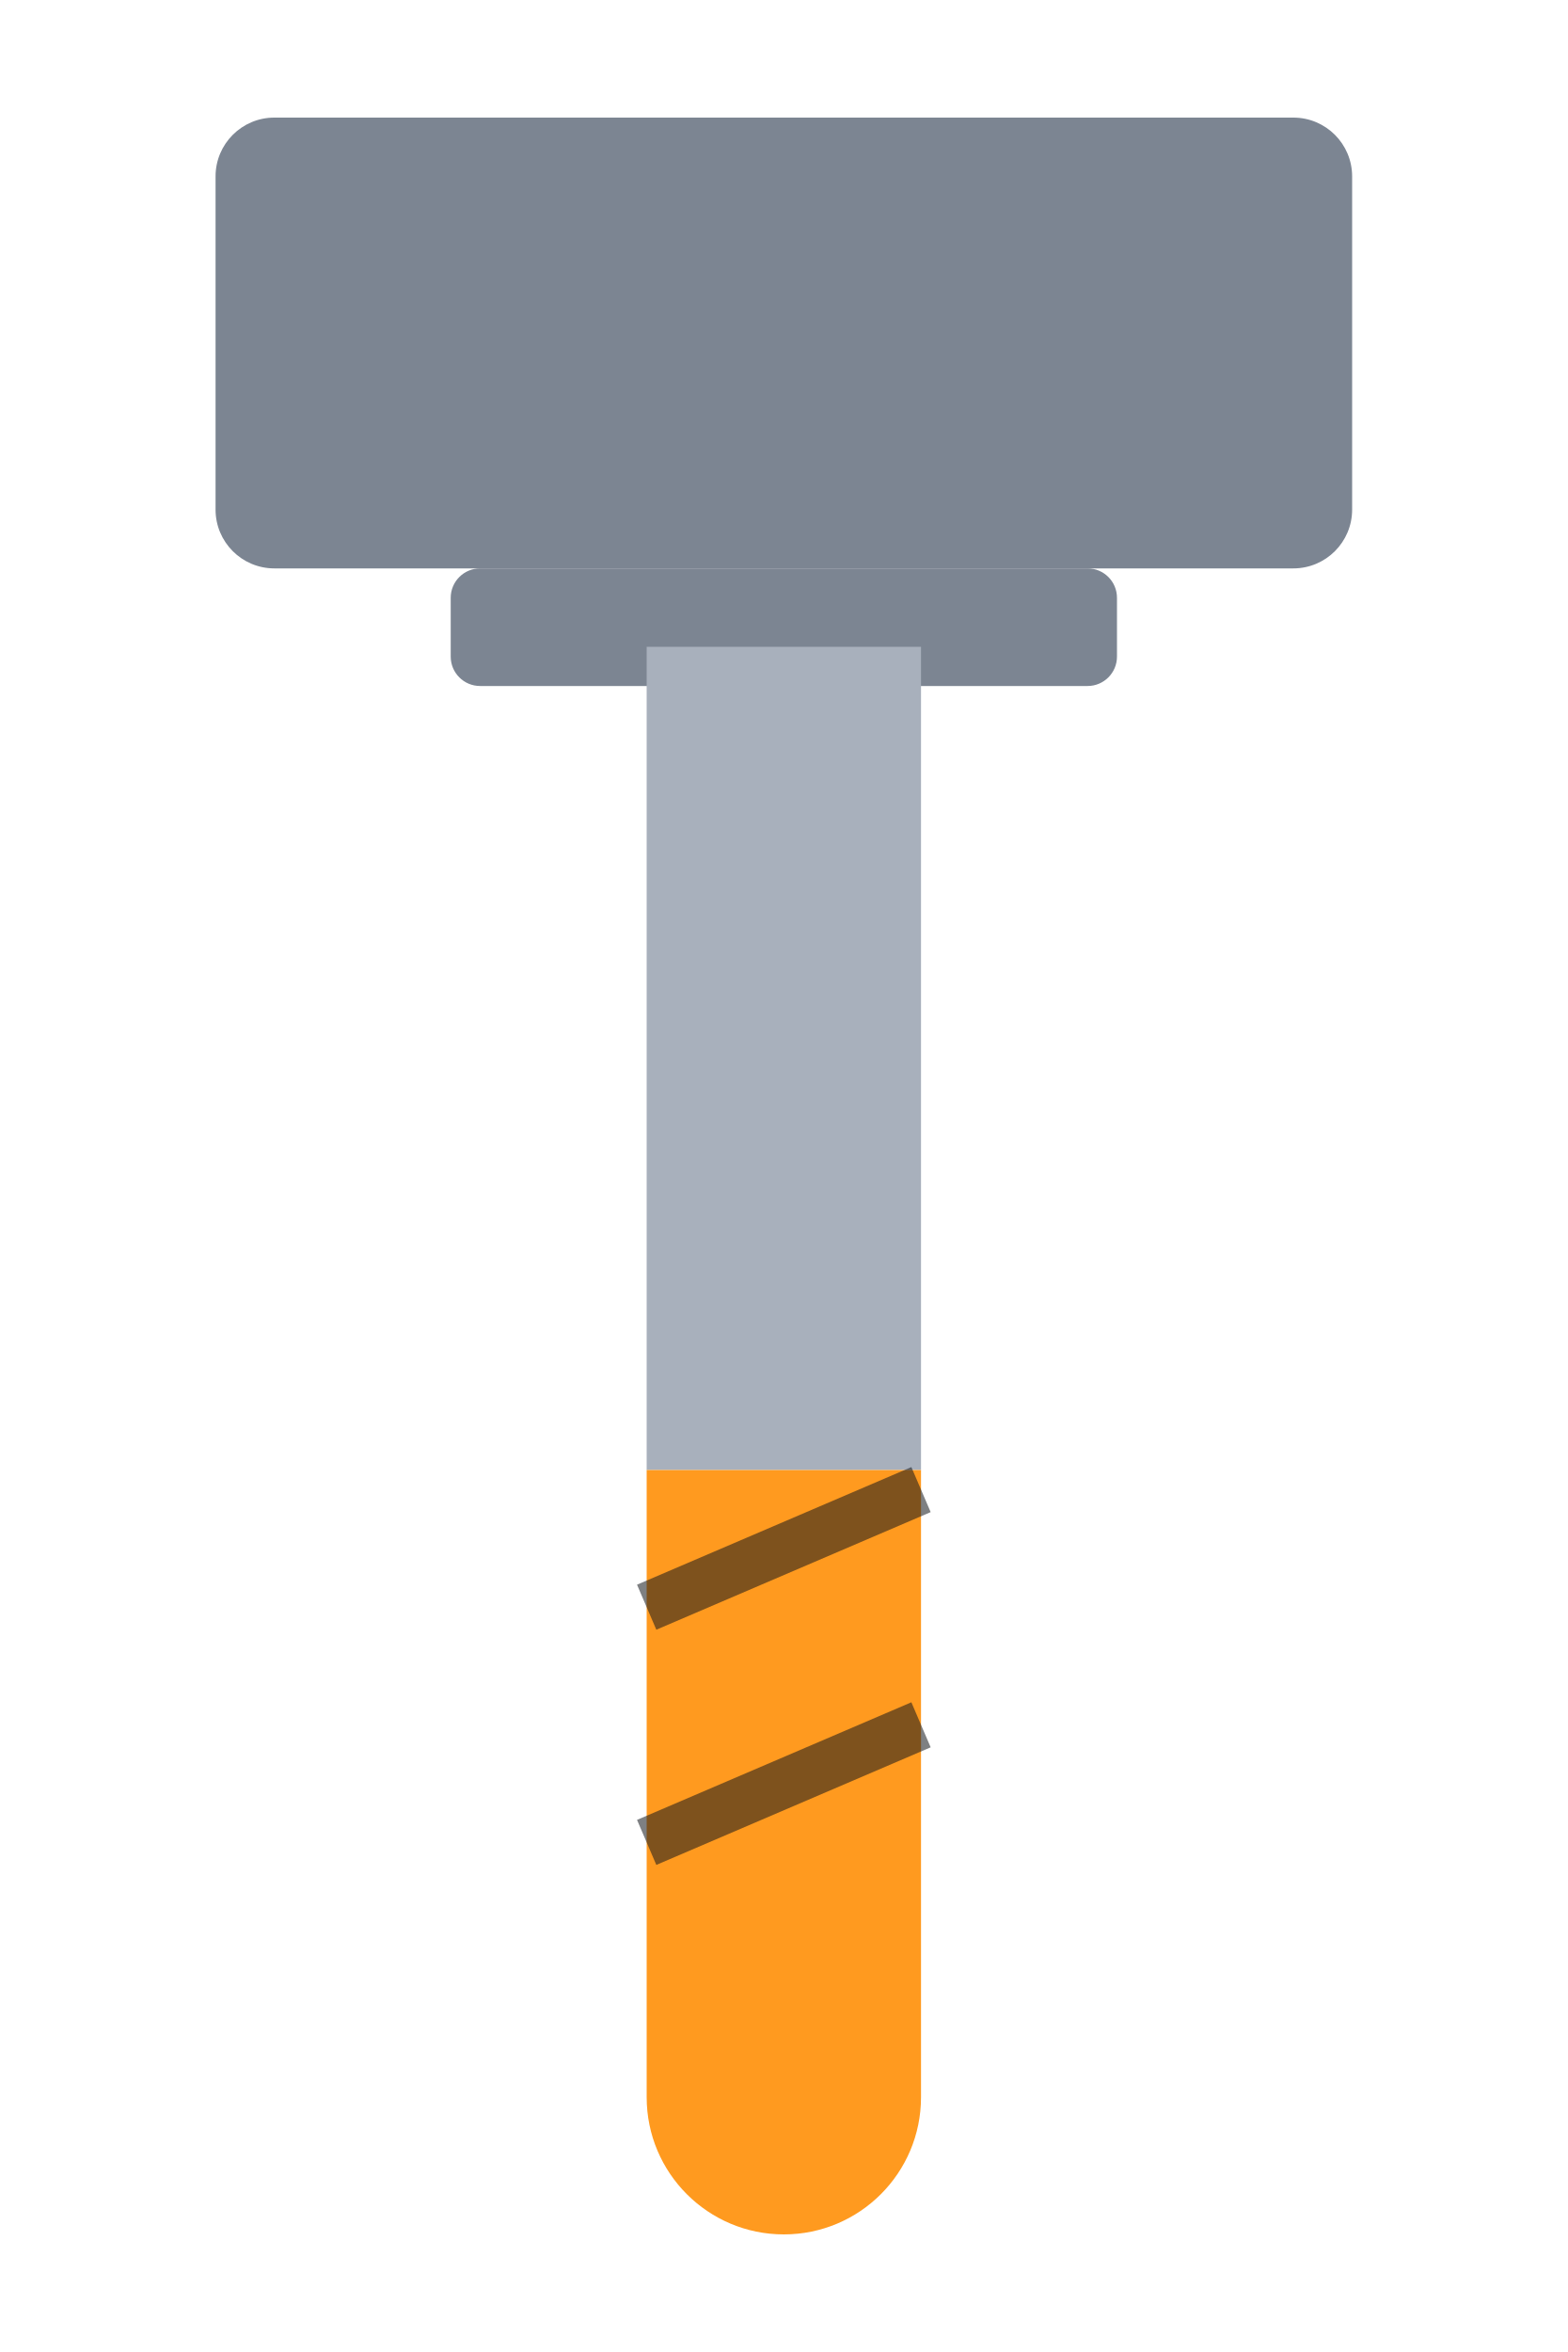
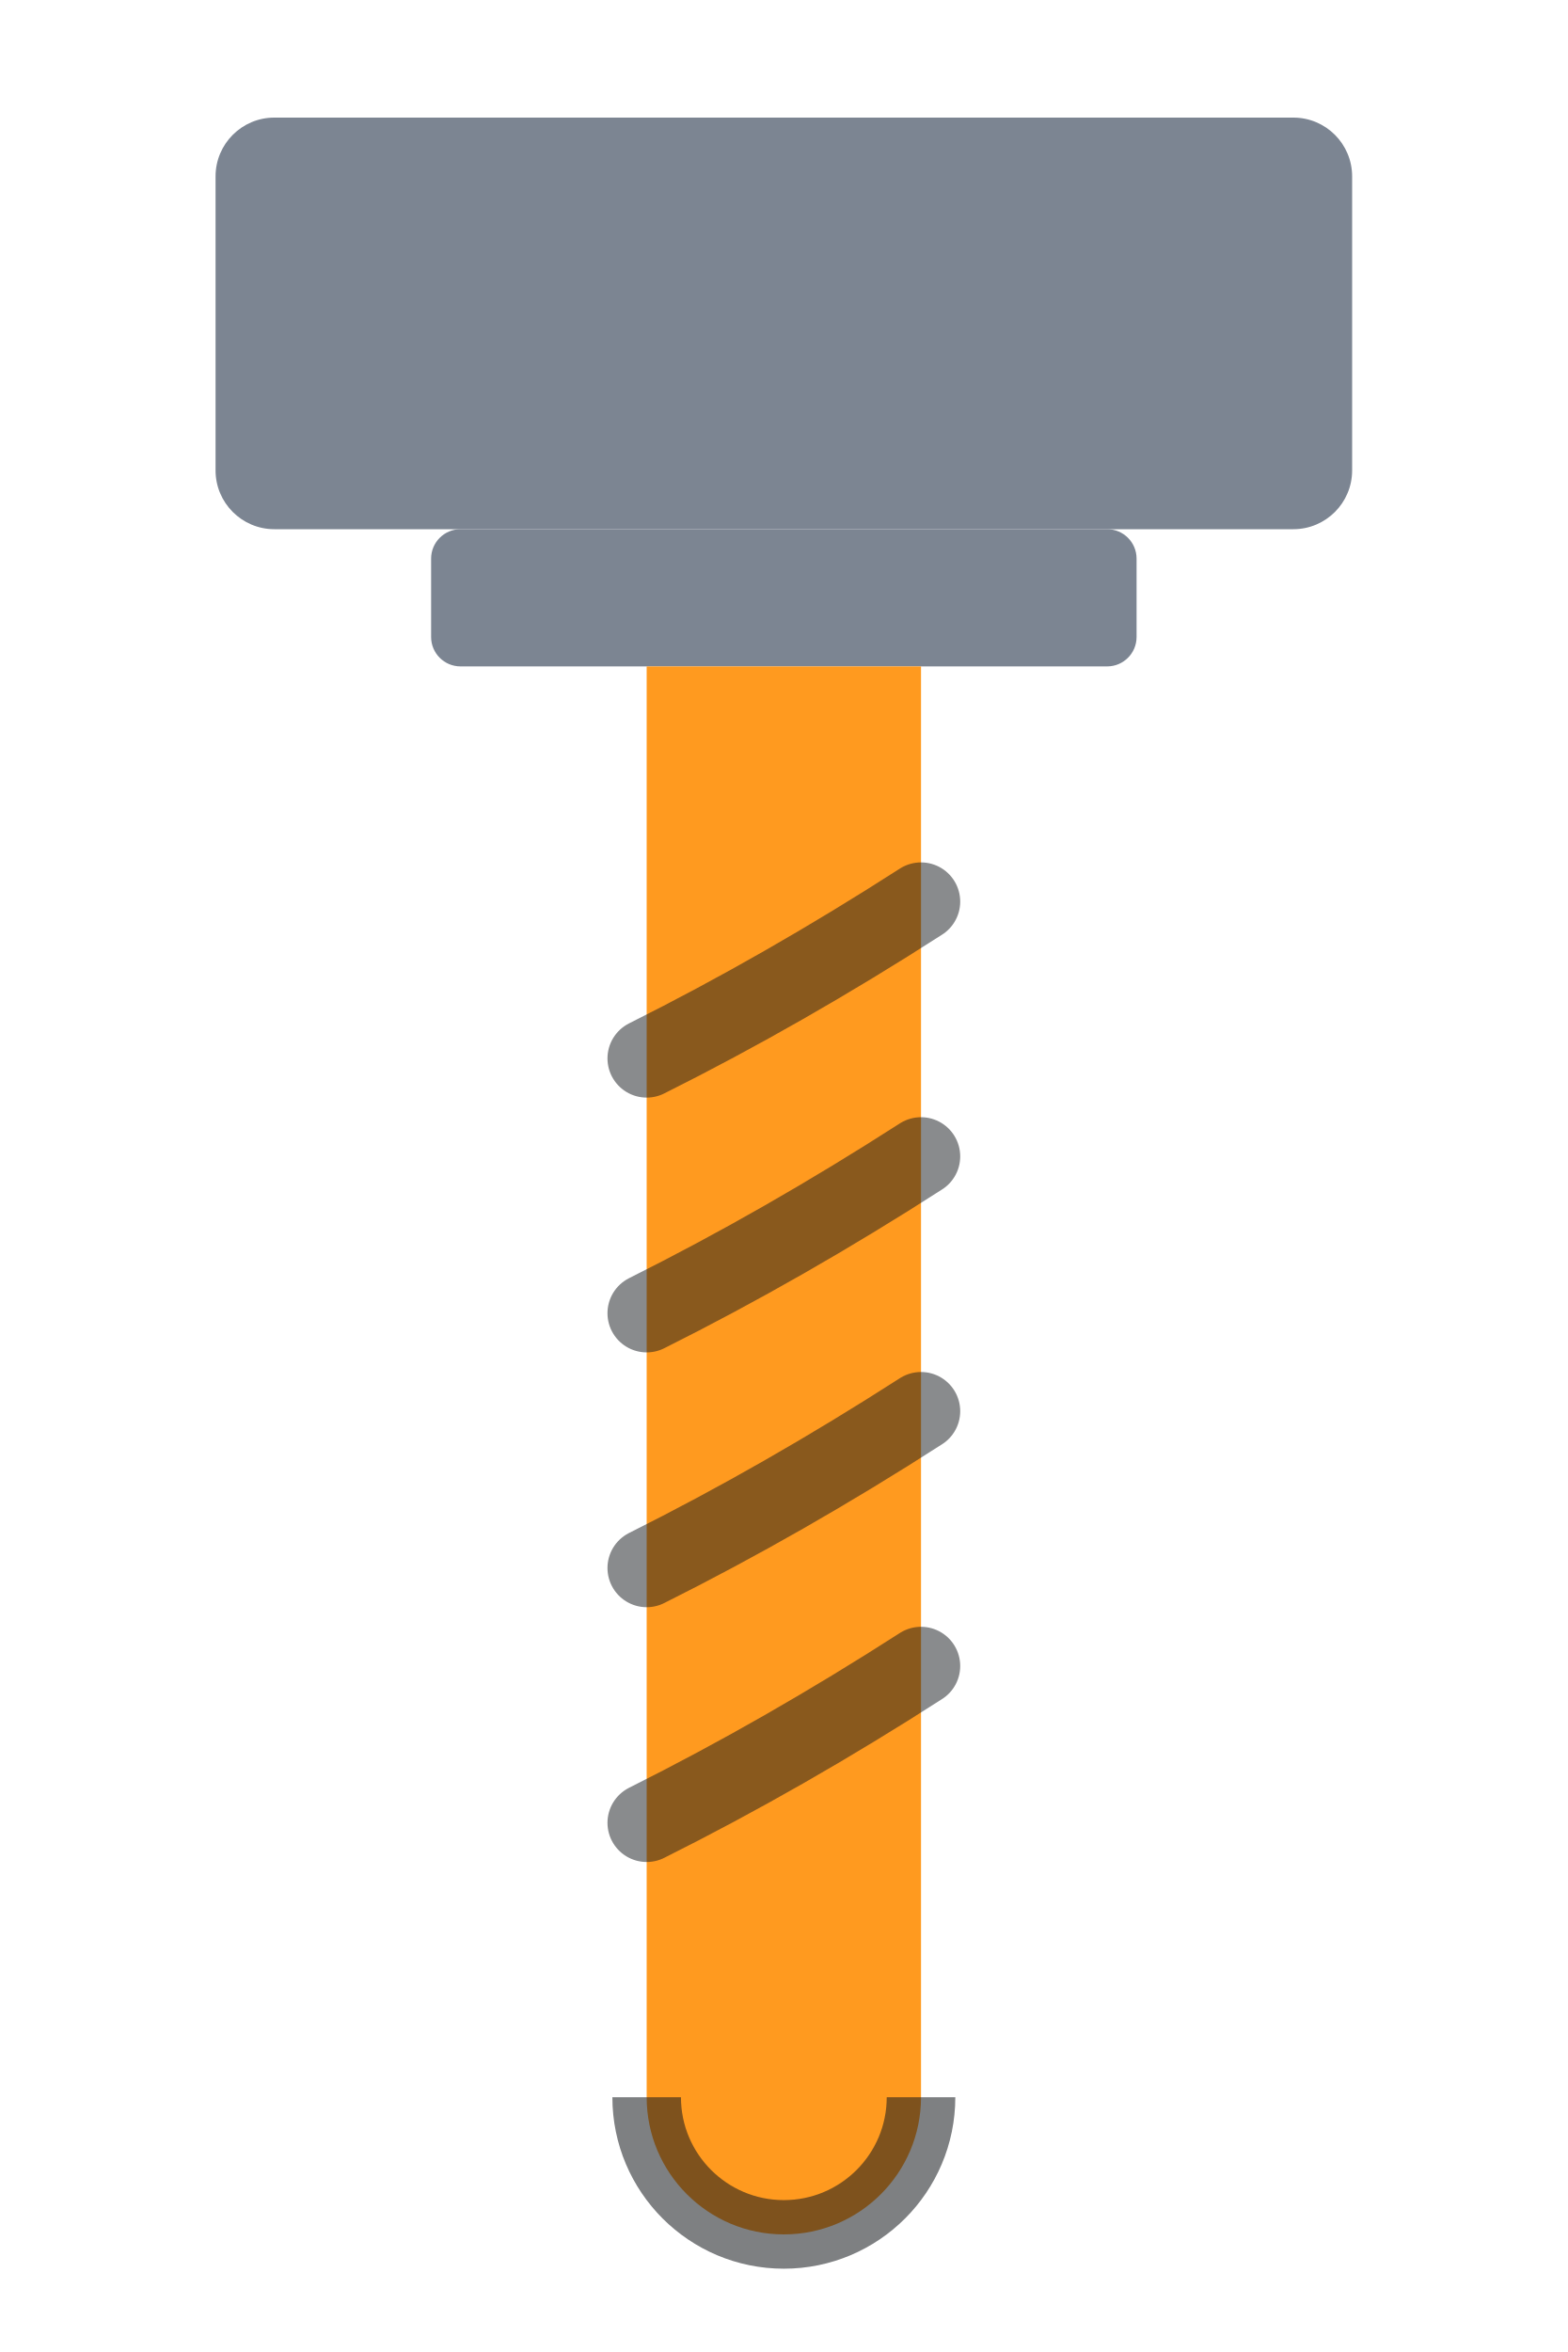
<svg xmlns="http://www.w3.org/2000/svg" viewBox="0 0 160 240" width="160" height="240" role="img" aria-label="Fraise demi-ronde">
-   <path d="M28 12 h104 a6 6 0 0 1 6 6 v34 a6 6 0 0 1 -6 6 h-104            a6 6 0 0 1 -6 -6 v-34 a6 6 0 0 1 6 -6 z" fill="#7c8592" />
-   <rect x="46" y="58" width="68" height="12" rx="3" fill="#7c8592" />
-   <rect x="66" y="66" width="28" height="84" fill="#a8b0bc" />
-   <path d="M66 150 v64 a14 14 0 0 0 28 0 v-64 z" fill="#ff9a1f" />
-   <path d="M66 164 l28 -12 M66 188 l28 -12" stroke="#14171b" stroke-width="5" fill="none" opacity="0.55" />
+   <path d="M28 12 h104 a6 6 0 0 1 6 6 v30 a6 6 0 0 1 -6 6 h-104            a6 6 0 0 1 -6 -6 v-30 a6 6 0 0 1 6 -6 z" fill="#7c8592" />
+   <rect x="44" y="54" width="72" height="14" rx="3" fill="#7c8592" />
+   <path d="M66 68 h28 v146 a14 14 0 0 1 -28 0 z" fill="#ff9a1f" />
+   <path d="M66 108 Q80 101 94 92" stroke="#14171b" stroke-width="8" fill="none" opacity="0.5" stroke-linecap="round" />
+   <path d="M66 134 Q80 127 94 118" stroke="#14171b" stroke-width="8" fill="none" opacity="0.5" stroke-linecap="round" />
+   <path d="M66 160 Q80 153 94 144" stroke="#14171b" stroke-width="8" fill="none" opacity="0.5" stroke-linecap="round" />
+   <path d="M66 186 Q80 179 94 170" stroke="#14171b" stroke-width="8" fill="none" opacity="0.5" stroke-linecap="round" />
+   <path d="M66 214 a14 14 0 0 0 28 0" stroke="#14171b" stroke-width="7" fill="none" opacity="0.55" />
</svg>
